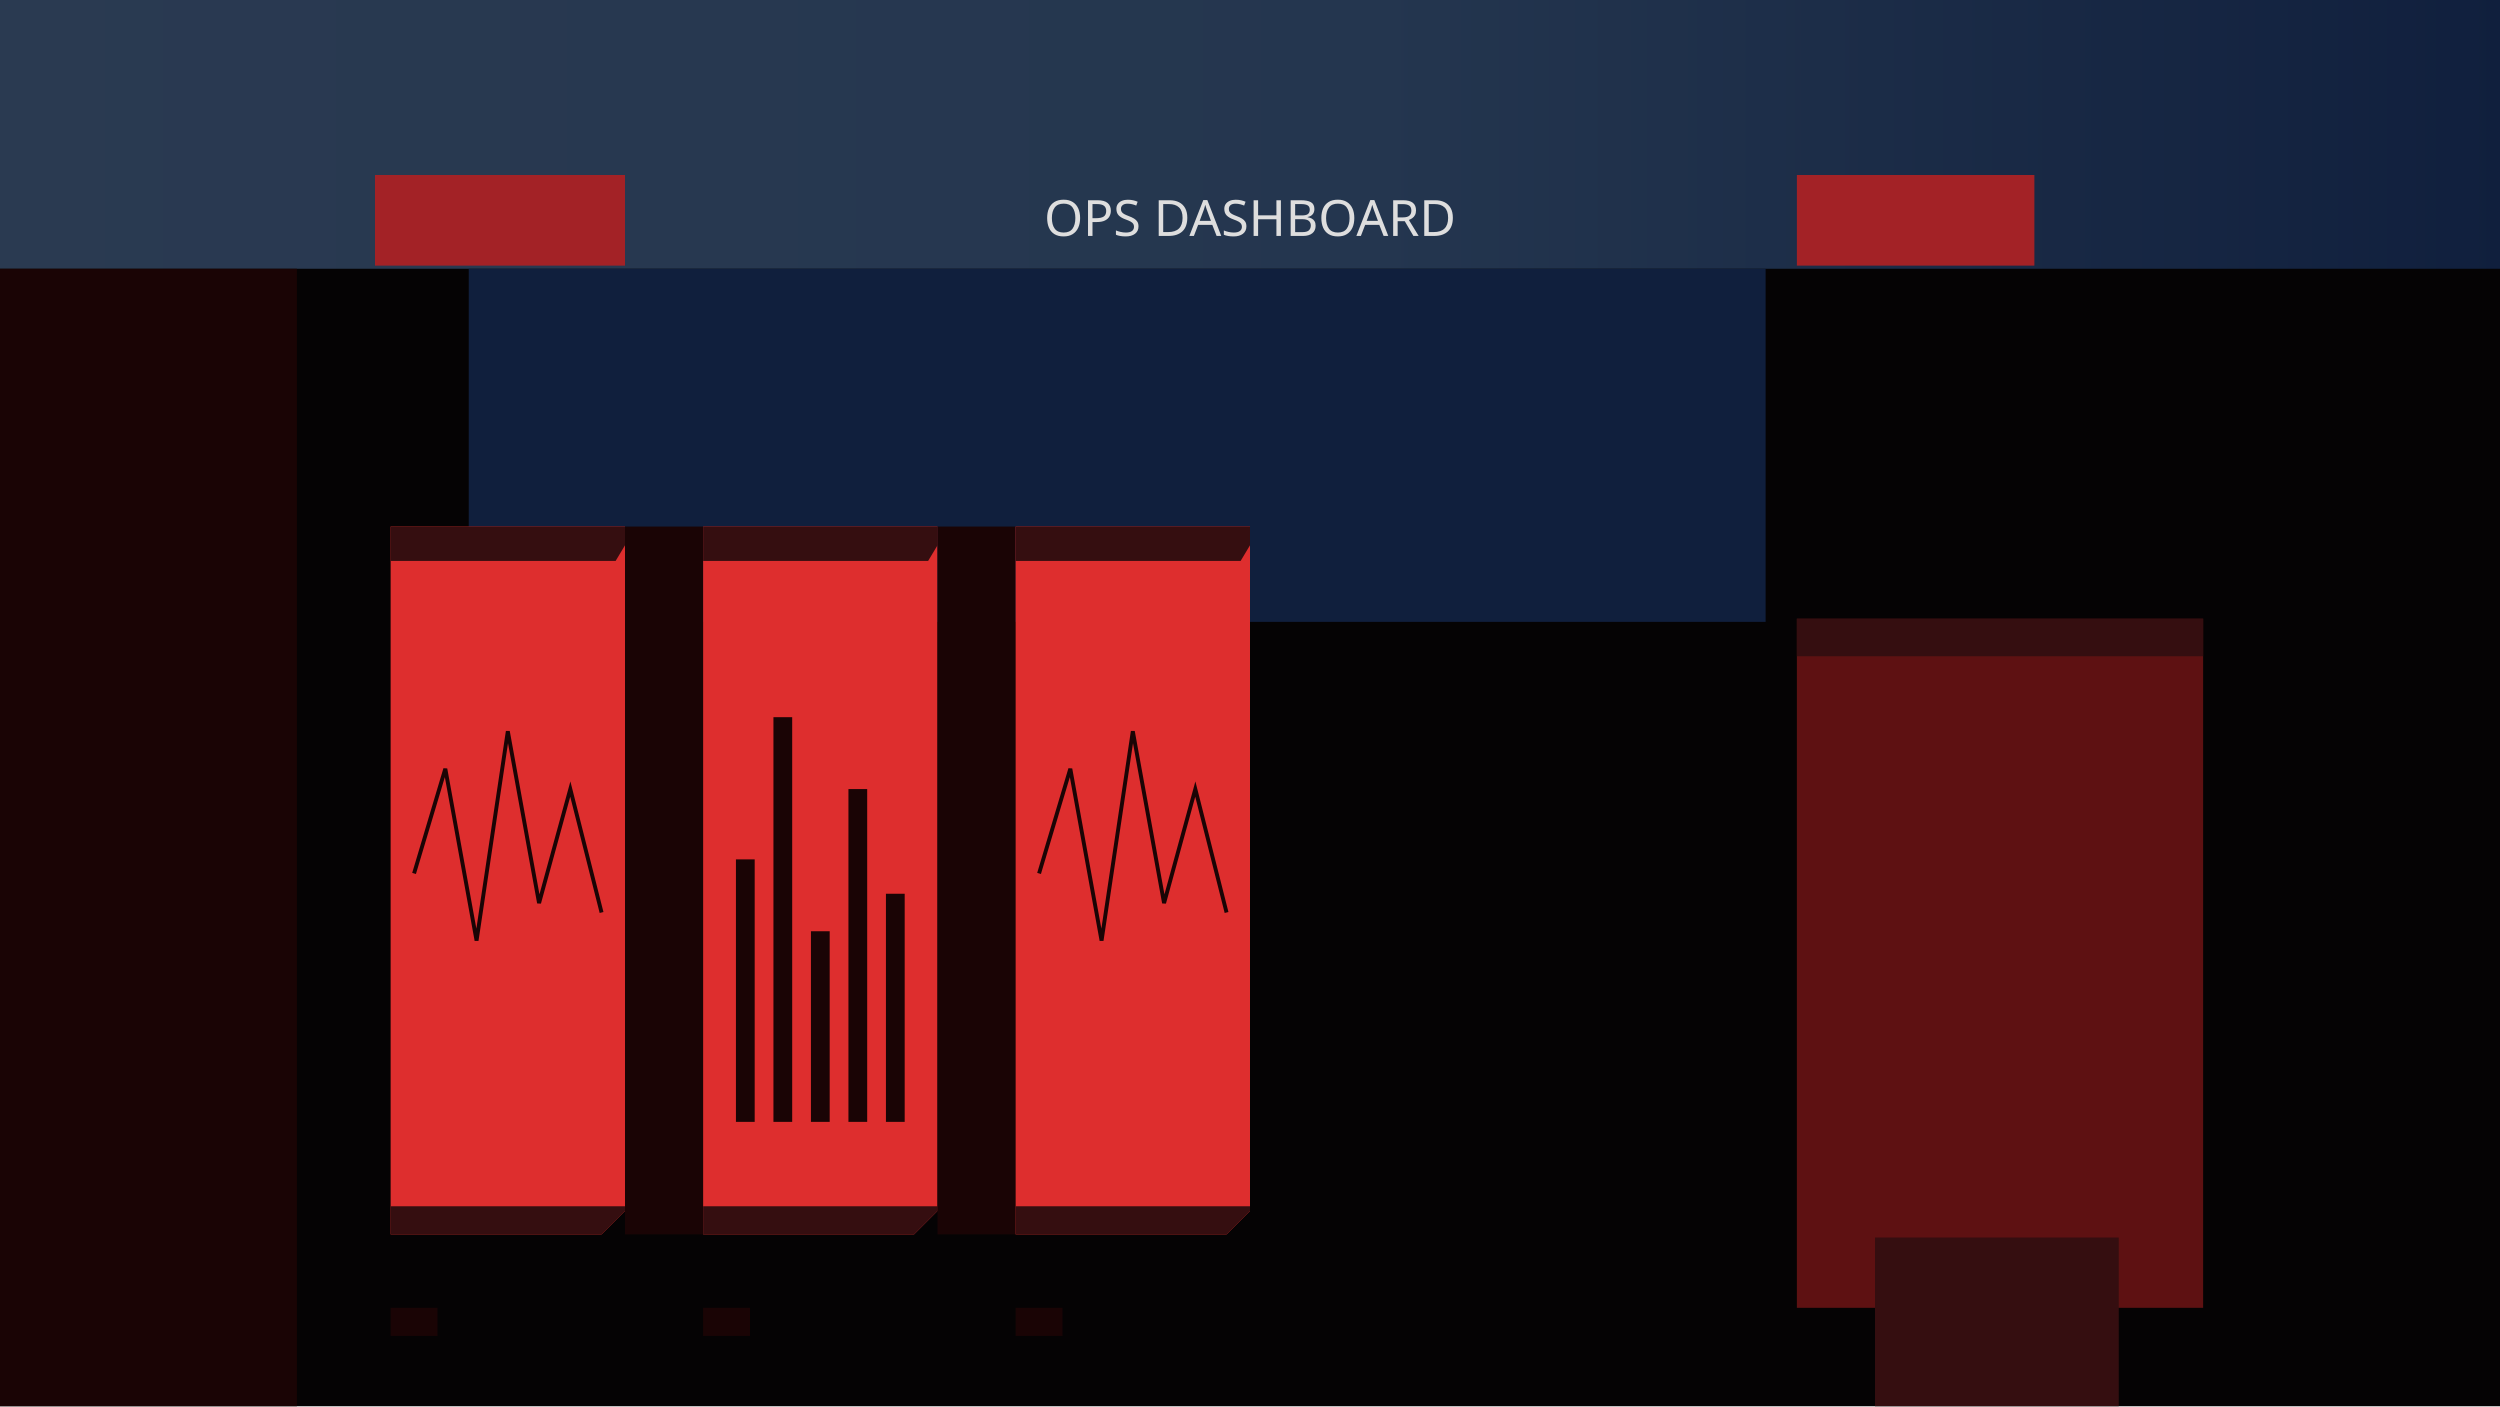
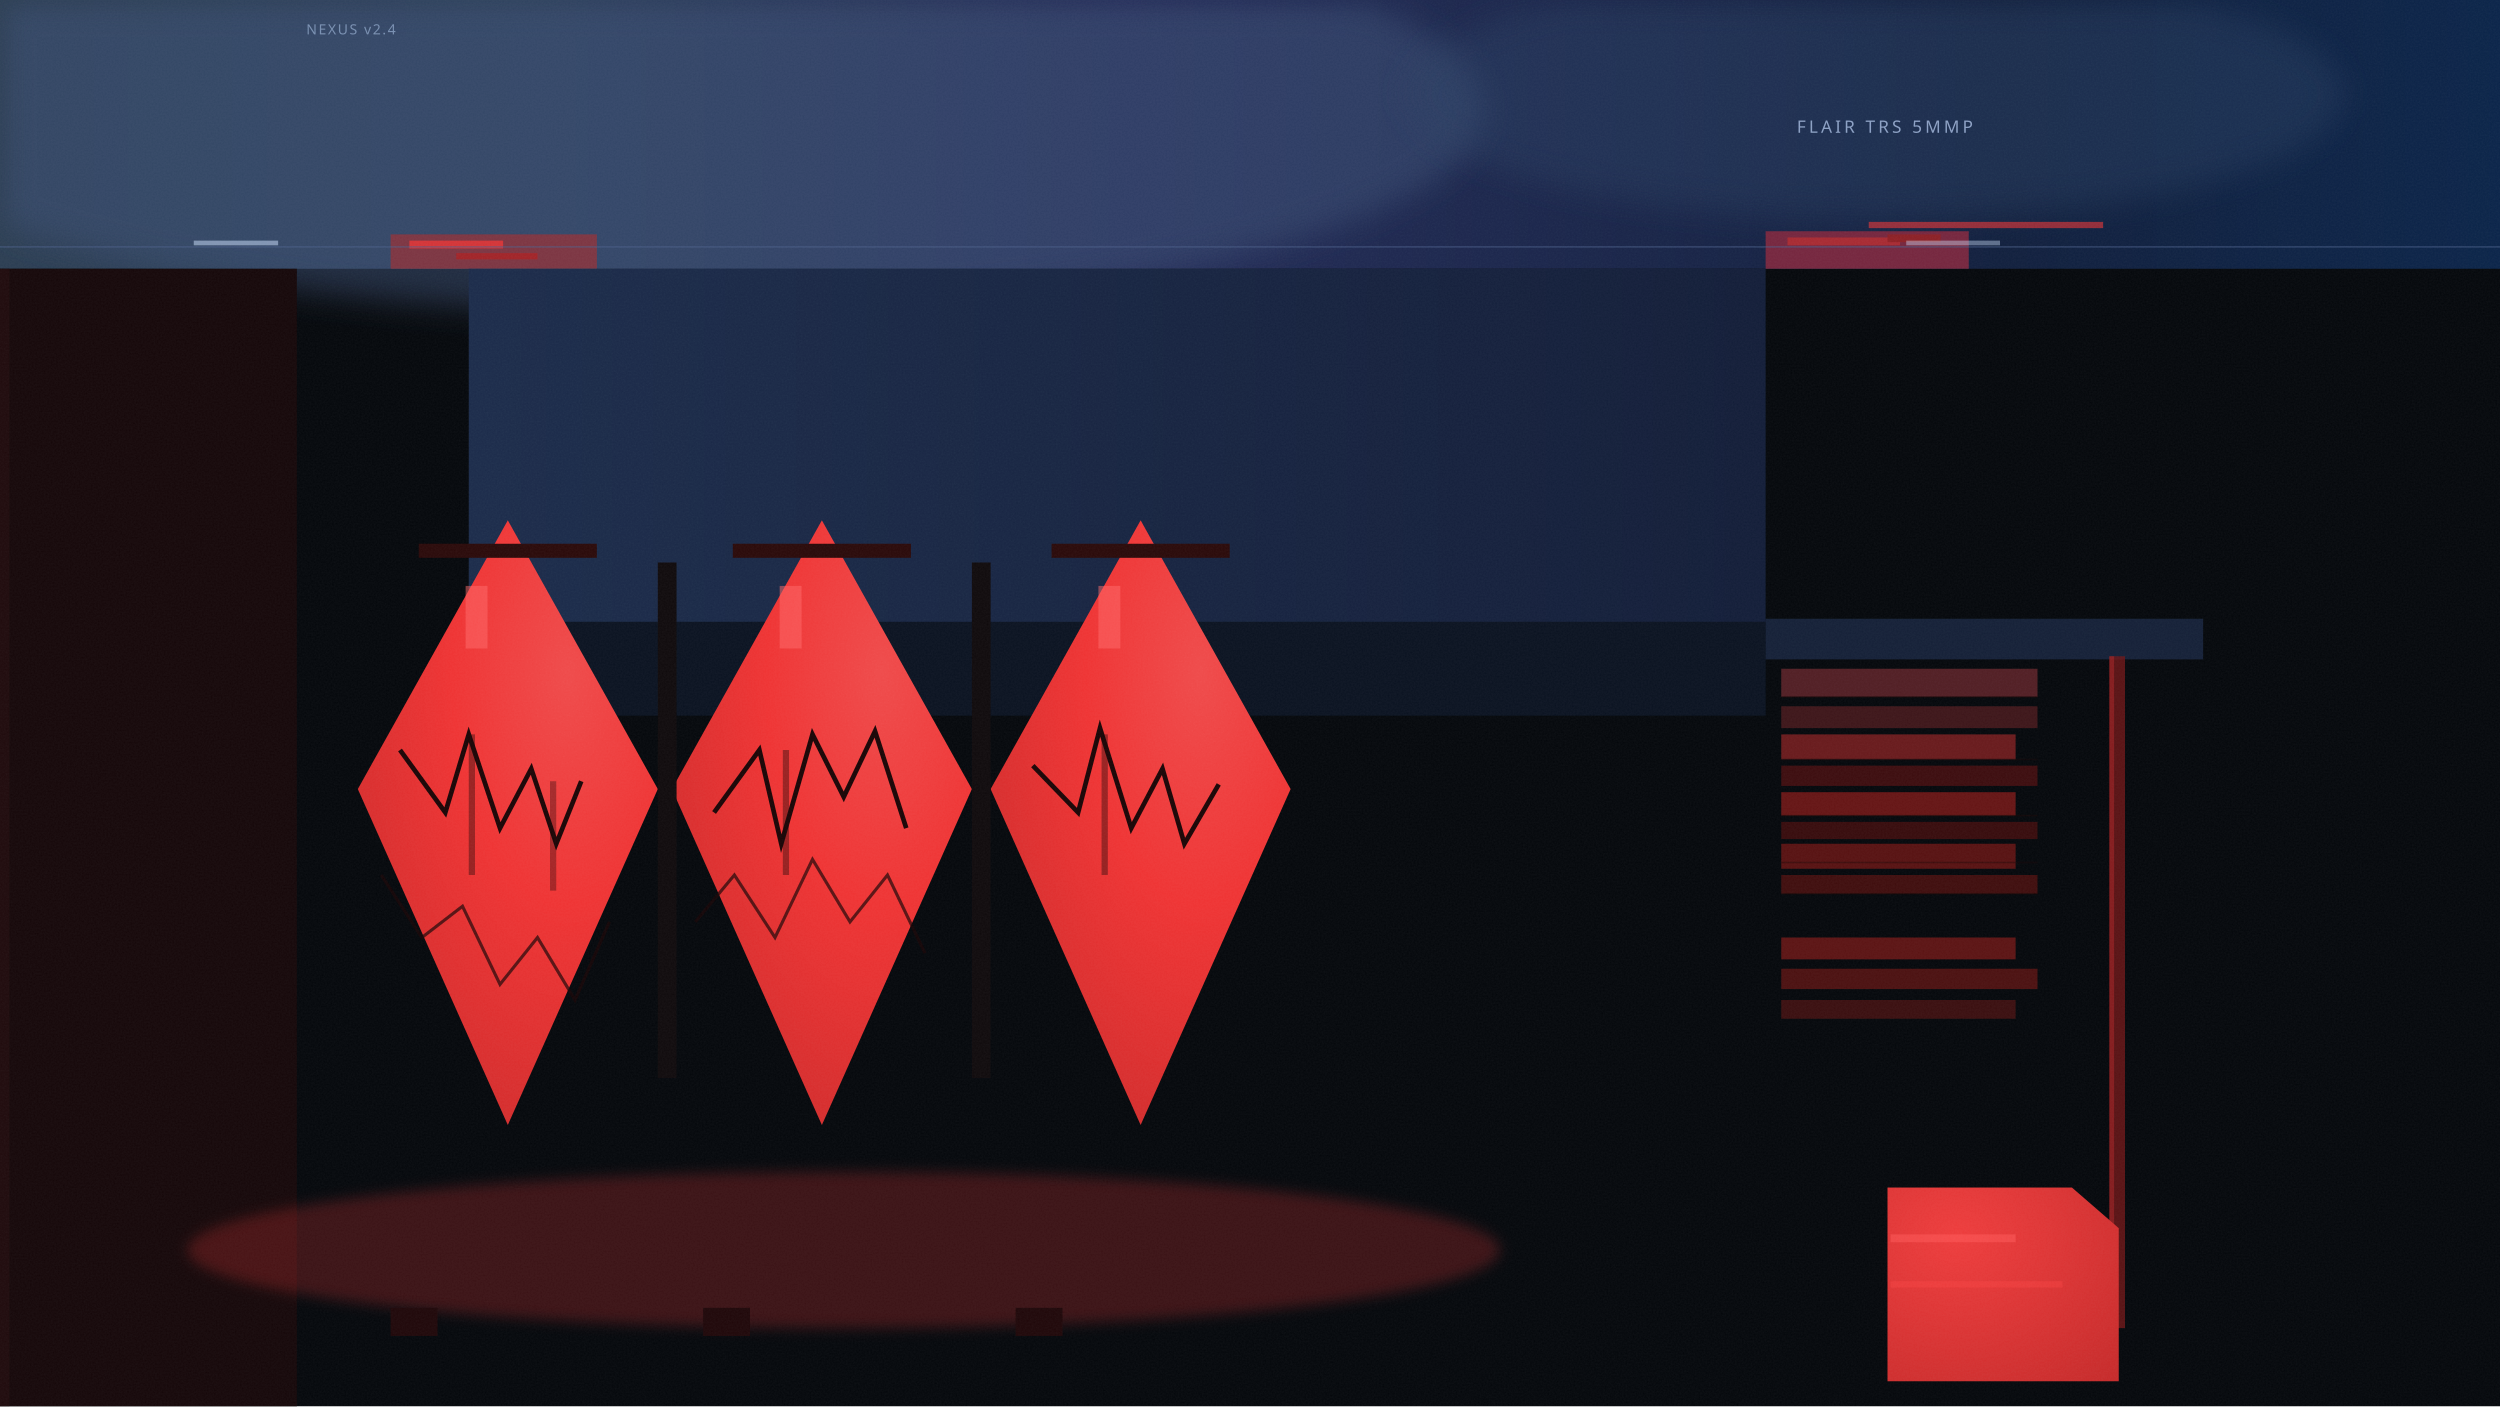
<svg xmlns="http://www.w3.org/2000/svg" width="1600" height="900" viewBox="0 0 1600 900" font-family="Rajdhani">
  <defs>
-     <linearGradient id="topband" x1="0" y1="0" x2="1" y2="0">
-       <stop offset="0" stop-color="#2a3a51" />
-       <stop offset="0.55" stop-color="#24364f" />
-       <stop offset="1" stop-color="#101f3d" />
+     <linearGradient id="band" x1="0" y1="0" x2="1" y2="0">
+       <stop offset="0" stop-color="#2b3d52" />
+       <stop offset="0.22" stop-color="#2c3f5a" />
+       <stop offset="0.45" stop-color="#232b57" />
+       <stop offset="0.8" stop-color="#101f3d" />
+       <stop offset="1" stop-color="#0a2449" />
    </linearGradient>
+     <linearGradient id="bluemid" x1="0" y1="0" x2="1" y2="0">
+       <stop offset="0" stop-color="#1b2b4a" />
+       <stop offset="1" stop-color="#121d38" />
+     </linearGradient>
+     <radialGradient id="rhom" cx="0.7" cy="0.25" r="1.1">
+       <stop offset="0" stop-color="#ef4a4a" />
+       <stop offset="0.35" stop-color="#ef3333" />
+       <stop offset="0.85" stop-color="#c92a2a" />
+       <stop offset="1" stop-color="#b02324" />
+     </radialGradient>
+     <radialGradient id="corner" cx="0.3" cy="0.25" r="1">
+       <stop offset="0" stop-color="#ee3c3c" />
+       <stop offset="1" stop-color="#c62a2a" />
+     </radialGradient>
+     <filter id="glow" x="-20%" y="-20%" width="140%" height="140%">
+       <feGaussianBlur stdDeviation="10" />
+     </filter>
+     <filter id="glowSmall" x="-20%" y="-20%" width="140%" height="140%">
+       <feGaussianBlur stdDeviation="4" />
+     </filter>
+     <filter id="grain" x="0" y="0" width="100%" height="100%">
+       <feTurbulence type="fractalNoise" baseFrequency="0.9" numOctaves="3" seed="7" />
+       <feColorMatrix type="matrix" values="0 0 0 0 1  0 0 0 0 1  0 0 0 0 1  0 0 0 0.06 0" />
+     </filter>
  </defs>
-   <rect width="1600" height="900" fill="#050304" />
-   <rect x="0" y="0" width="1600" height="172" fill="url(#topband)" />
-   <rect x="240" y="112" width="160" height="58" fill="#a32226" />
-   <rect x="1150" y="112" width="152" height="58" fill="#a32226" />
-   <text x="800" y="151" font-size="32" fill="#dedede" text-anchor="middle">OPS DASHBOARD</text>
-   <rect x="0" y="172" width="190" height="728" fill="#1a0405" />
-   <rect x="300" y="172" width="830" height="226" fill="#101f3d" />
+   <rect width="1600" height="900" fill="#04070b" />
+   <rect x="0" y="0" width="1600" height="172" fill="url(#band)" />
+   <ellipse cx="430" cy="70" rx="520" ry="130" fill="#3a4f74" opacity="0.5" filter="url(#glow)" />
+   <ellipse cx="1200" cy="60" rx="300" ry="80" fill="#2a3f63" opacity="0.4" filter="url(#glow)" />
+   <rect x="250" y="150" width="132" height="22" fill="#7c3542" />
+   <rect x="262" y="154" width="60" height="5" fill="#e93334" opacity="0.8" />
+   <rect x="292" y="162" width="52" height="4" fill="#a52226" opacity="0.9" />
+   <rect x="1130" y="148" width="130" height="24" fill="#75263e" />
+   <rect x="1144" y="152" width="72" height="5" fill="#b02a30" opacity="0.85" />
+   <rect x="1196" y="142" width="150" height="4" fill="#e93334" opacity="0.6" />
+   <rect x="1208" y="150" width="34" height="5" fill="#8e1f24" opacity="0.9" />
+   <text x="1150" y="85" font-size="11" fill="#9fb4d8" opacity="0.85" letter-spacing="2">FLAIR TRS 5MMP</text>
+   <text x="196" y="22" font-size="9" fill="#8fa7c9" opacity="0.75" letter-spacing="1">NEXUS v2.4</text>
+   <line x1="0" y1="158" x2="1600" y2="158" stroke="#4a5f8a" stroke-width="1" opacity="0.5" />
+   <rect x="124" y="154" width="54" height="3" fill="#cfe4ff" opacity="0.5" />
+   <rect x="1220" y="154" width="60" height="3" fill="#cfe4ff" opacity="0.4" />
+   <rect x="0" y="172" width="190" height="728" fill="#150709" />
+   <rect x="0" y="172" width="6" height="728" fill="#2a0d10" opacity="0.5" />
+   <rect x="300" y="172" width="830" height="226" fill="url(#bluemid)" />
+   <rect x="300" y="398" width="830" height="60" fill="#0e1930" opacity="0.6" />
  <g>
-     <path d="M 250 337 h 150 v 438 l -15 15 h -135 Z" fill="#de2e2e" />
-     <path d="M 250 337 h 150 v 12 l -6 10 h -144 Z" fill="#350e10" />
-     <path d="M 250 772 h 150 v 3 l -15 15 h -135 Z" fill="#350e10" />
-     <rect x="400" y="337" width="50" height="453" fill="#1a0405" />
-     <polyline points="265,559 285,492 305,602 325,468 345,578 365,505 385,584" fill="none" stroke="#1a0405" stroke-width="2.5" />
-     <path d="M 450 337 h 150 v 438 l -15 15 h -135 Z" fill="#de2e2e" />
-     <path d="M 450 337 h 150 v 12 l -6 10 h -144 Z" fill="#350e10" />
-     <path d="M 450 772 h 150 v 3 l -15 15 h -135 Z" fill="#350e10" />
-     <rect x="600" y="337" width="50" height="453" fill="#1a0405" />
-     <rect x="471" y="550" width="12" height="168" fill="#1a0405" />
-     <rect x="495" y="459" width="12" height="259" fill="#1a0405" />
-     <rect x="519" y="596" width="12" height="122" fill="#1a0405" />
-     <rect x="543" y="505" width="12" height="213" fill="#1a0405" />
-     <rect x="567" y="572" width="12" height="146" fill="#1a0405" />
-     <path d="M 650 337 h 150 v 438 l -15 15 h -135 Z" fill="#de2e2e" />
-     <path d="M 650 337 h 150 v 12 l -6 10 h -144 Z" fill="#350e10" />
-     <path d="M 650 772 h 150 v 3 l -15 15 h -135 Z" fill="#350e10" />
-     <polyline points="665,559 685,492 705,602 725,468 745,578 765,505 785,584" fill="none" stroke="#1a0405" stroke-width="2.5" />
+     <path d="M 325 333 L 421 505 L 325 720 L 229 505 Z" fill="url(#rhom)" />
+     <rect x="268" y="348" width="114" height="9" fill="#2a0909" />
+     <polyline points="256,480 285,520 300,470 320,530 340,492 356,540 372,500" fill="none" stroke="#1a0405" stroke-width="3" />
+     <polyline points="244,560 270,600 296,580 320,630 344,600 368,640 390,590" fill="none" stroke="#1a0405" stroke-width="2" opacity="0.7" />
+     <rect x="300" y="470" width="4" height="90" fill="#1a0405" opacity="0.4" />
+     <rect x="352" y="500" width="4" height="70" fill="#1a0405" opacity="0.35" />
+     <path d="M 298 375 l 14 0 l 0 40 l -14 0 Z" fill="#ff6a6a" opacity="0.5" />
  </g>
-   <rect x="1150" y="396" width="260" height="441" fill="#5e1112" />
-   <rect x="1150" y="396" width="260" height="24" fill="#350e10" />
-   <rect x="1200" y="792" width="156" height="108" fill="#350e10" />
-   <rect x="250" y="837" width="30" height="18" fill="#1a0405" />
-   <rect x="450" y="837" width="30" height="18" fill="#1a0405" />
-   <rect x="650" y="837" width="30" height="18" fill="#1a0405" />
+   <g>
+     <path d="M 526 333 L 622 505 L 526 720 L 430 505 Z" fill="url(#rhom)" />
+     <rect x="469" y="348" width="114" height="9" fill="#2a0909" />
+     <polyline points="457,520 486,480 500,540 520,470 540,510 560,468 580,530" fill="none" stroke="#1a0405" stroke-width="3" />
+     <polyline points="445,590 470,560 496,600 520,550 544,590 568,560 592,610" fill="none" stroke="#1a0405" stroke-width="2" opacity="0.7" />
+     <rect x="501" y="480" width="4" height="80" fill="#1a0405" opacity="0.4" />
+     <path d="M 499 375 l 14 0 l 0 40 l -14 0 Z" fill="#ff6a6a" opacity="0.5" />
+   </g>
+   <g>
+     <path d="M 730 333 L 826 505 L 730 720 L 634 505 Z" fill="url(#rhom)" />
+     <rect x="673" y="348" width="114" height="9" fill="#2a0909" />
+     <polyline points="661,490 690,520 704,466 724,530 744,492 758,540 780,502" fill="none" stroke="#1a0405" stroke-width="3" />
+     <rect x="705" y="470" width="4" height="90" fill="#1a0405" opacity="0.4" />
+     <path d="M 703 375 l 14 0 l 0 40 l -14 0 Z" fill="#ff6a6a" opacity="0.5" />
+   </g>
+   <rect x="421" y="360" width="12" height="330" fill="#0f0a0c" />
+   <rect x="622" y="360" width="12" height="330" fill="#0f0a0c" />
+   <ellipse cx="540" cy="800" rx="420" ry="50" fill="#e13030" opacity="0.25" filter="url(#glowSmall)" />
+   <rect x="1130" y="396" width="280" height="26" fill="#1b2b4a" opacity="0.7" />
+   <g>
+     <rect x="1140" y="428" width="164" height="18" fill="#511e24" />
+     <rect x="1140" y="452" width="164" height="14" fill="#3d1519" />
+     <rect x="1140" y="470" width="150" height="16" fill="#681a1c" />
+     <rect x="1140" y="490" width="164" height="13" fill="#3c0c0e" />
+     <rect x="1140" y="507" width="150" height="15" fill="#651414" />
+     <rect x="1140" y="526" width="164" height="11" fill="#370b0c" />
+     <rect x="1140" y="540" width="150" height="16" fill="#571111" />
+     <rect x="1140" y="560" width="164" height="12" fill="#3f0d0d" />
+     <rect x="1140" y="600" width="150" height="14" fill="#5b1313" />
+     <rect x="1140" y="620" width="164" height="13" fill="#4b1010" />
+     <rect x="1140" y="640" width="150" height="12" fill="#3a0e0f" />
+   </g>
+   <rect x="1350" y="420" width="10" height="430" fill="#6e1516" opacity="0.8" />
+   <rect x="1350" y="420" width="3" height="430" fill="#c62a2c" opacity="0.4" />
+   <line x1="1140" y1="446" x2="1304" y2="446" stroke="#1a0405" stroke-width="1" opacity="0.5" />
+   <line x1="1140" y1="486" x2="1304" y2="486" stroke="#1a0405" stroke-width="1" opacity="0.4" />
+   <line x1="1140" y1="522" x2="1304" y2="522" stroke="#1a0405" stroke-width="1" opacity="0.45" />
+   <line x1="1140" y1="552" x2="1304" y2="552" stroke="#1a0405" stroke-width="1" opacity="0.4" />
+   <line x1="1140" y1="572" x2="1304" y2="572" stroke="#1a0405" stroke-width="1" opacity="0.45" />
+   <path d="M 1208 760 h 118 l 30 26 v 98 h -148 Z" fill="url(#corner)" />
+   <rect x="1210" y="790" width="80" height="5" fill="#ff5a5a" opacity="0.5" />
+   <rect x="1210" y="820" width="110" height="4" fill="#ff4545" opacity="0.35" />
+   <rect x="250" y="837" width="30" height="18" fill="#1f0709" />
+   <rect x="450" y="837" width="30" height="18" fill="#1f0709" />
+   <rect x="650" y="837" width="30" height="18" fill="#1f0709" />
+   <rect width="1600" height="900" filter="url(#grain)" opacity="0.7" />
</svg>
